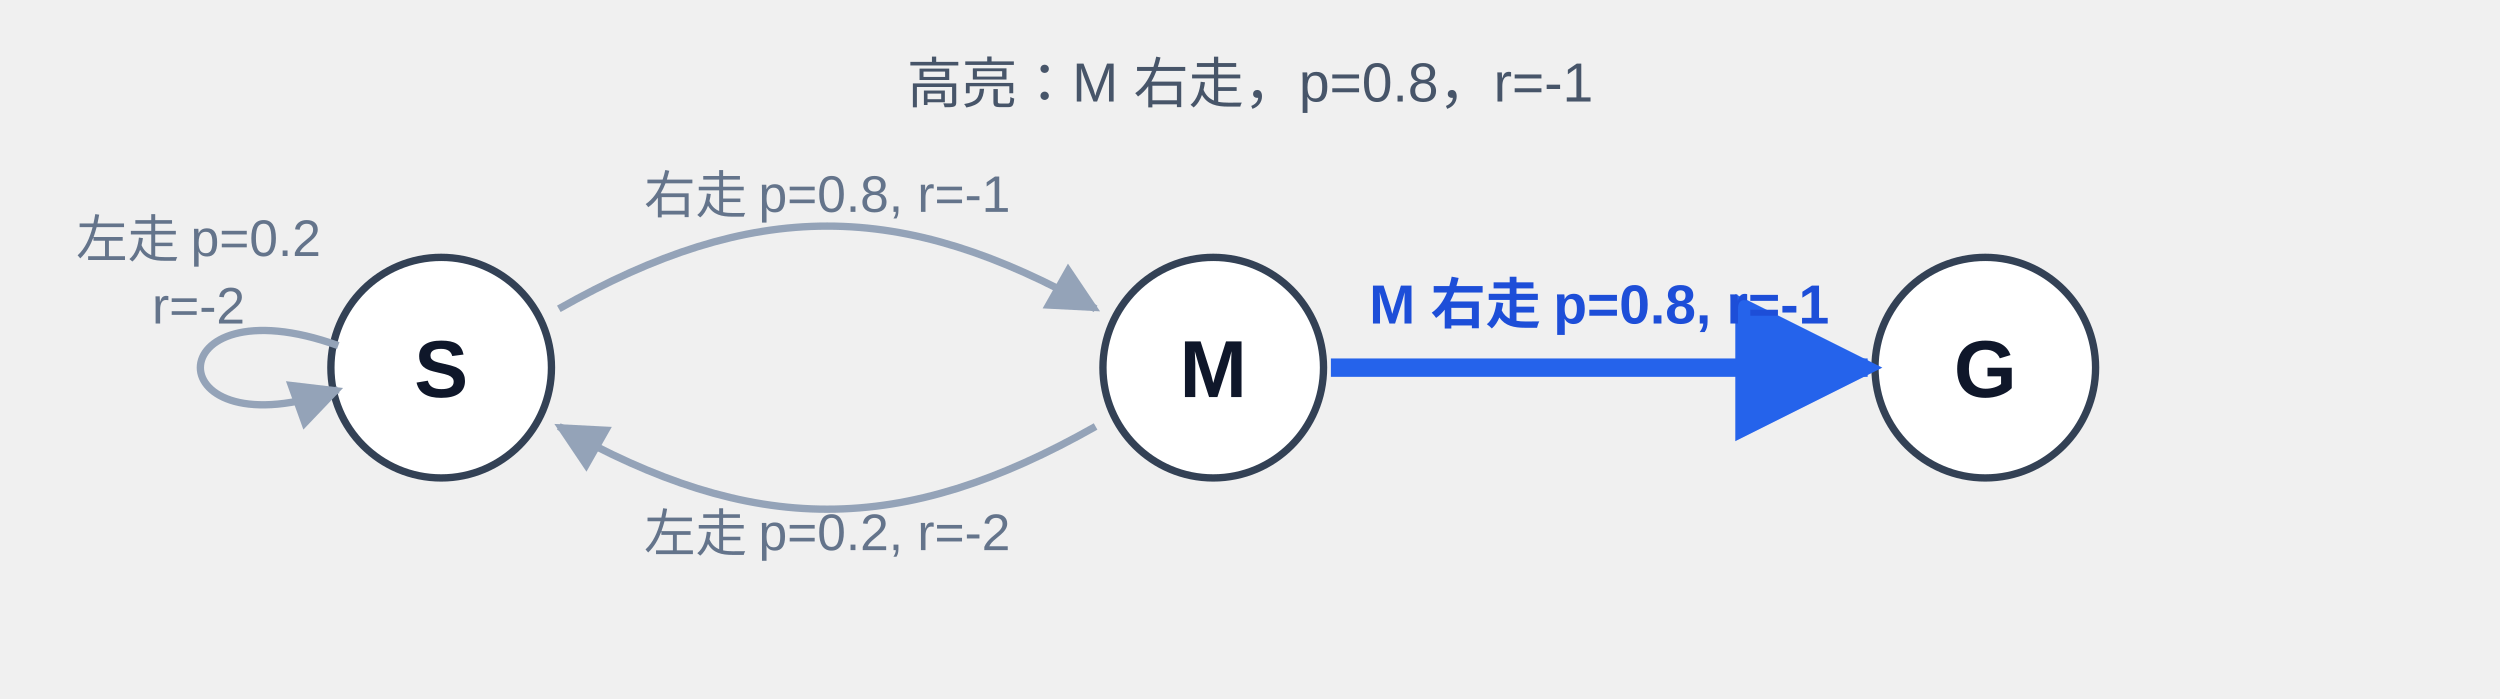
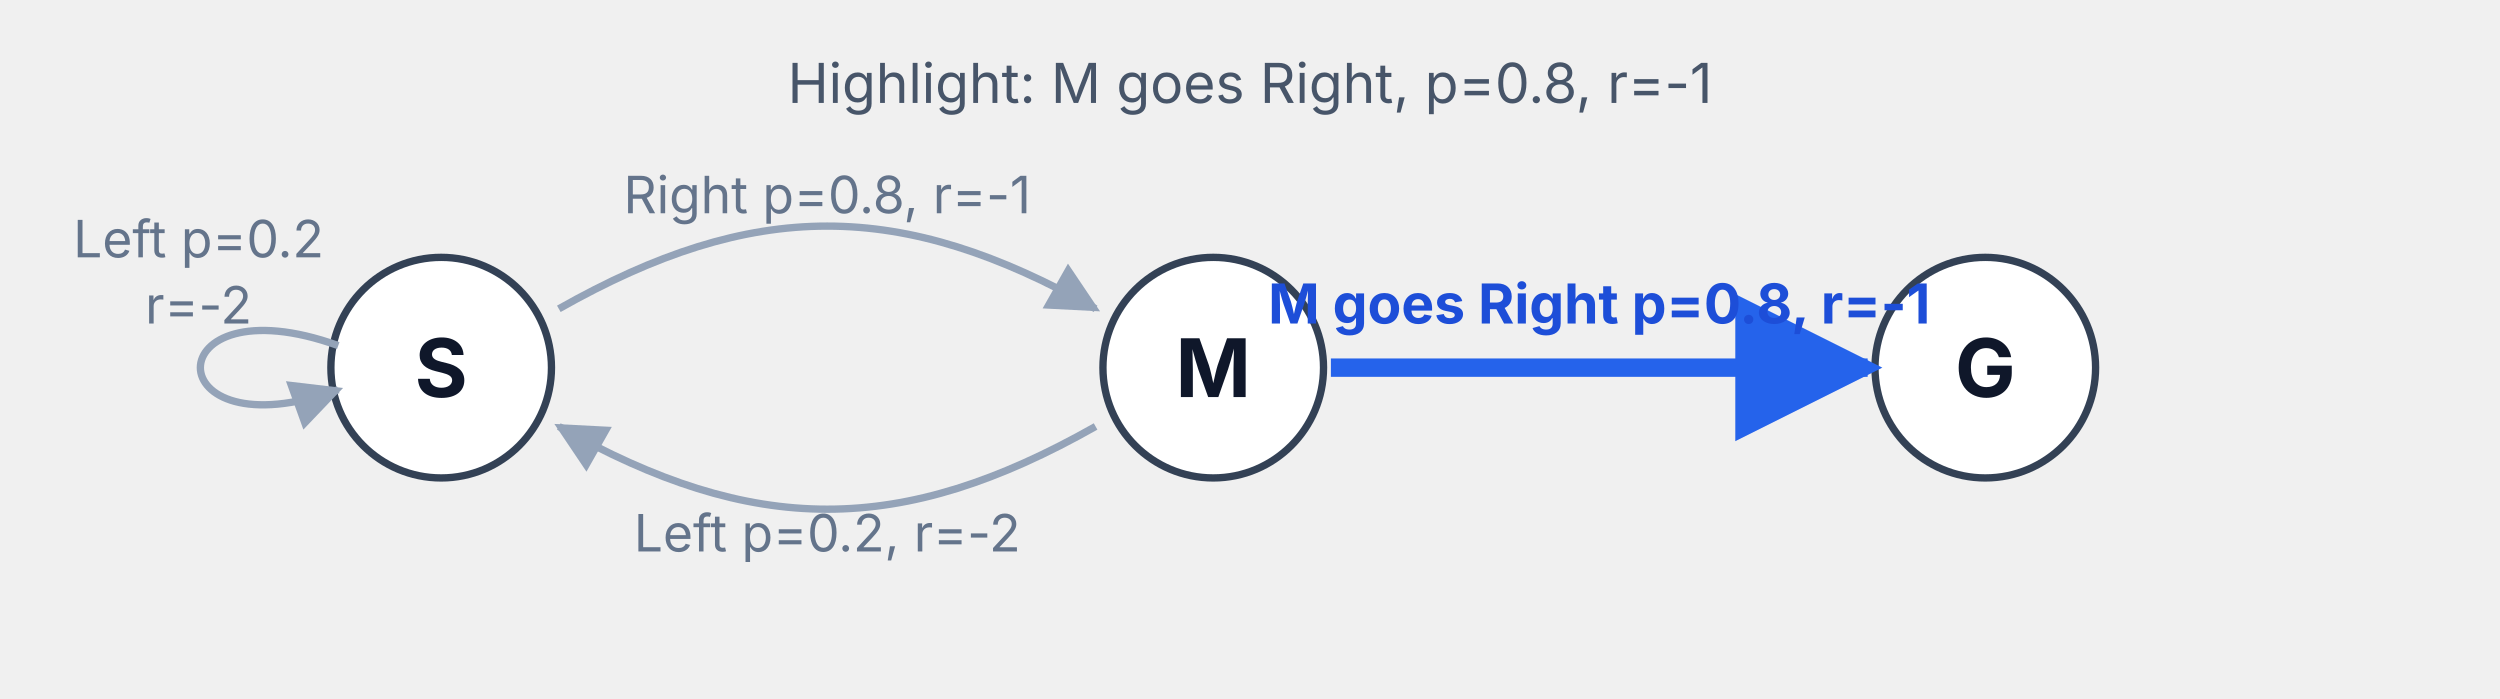
<svg xmlns="http://www.w3.org/2000/svg" width="680" height="190" viewBox="0 0 680 190" role="img" aria-labelledby="title desc">
  <defs>
    <marker id="arrow-gray" viewBox="0 0 10 10" refX="9" refY="5" markerWidth="7" markerHeight="7" orient="auto-start-reverse">
      <path d="M 0 0 L 10 5 L 0 10 z" fill="#94a3b8" />
    </marker>
    <marker id="arrow-blue" viewBox="0 0 10 10" refX="9" refY="5" markerWidth="8" markerHeight="8" orient="auto-start-reverse">
      <path d="M 0 0 L 10 5 L 0 10 z" fill="#2563eb" />
    </marker>
  </defs>
-   <g font-family="Arial, 'Noto Sans SC', sans-serif">
-     <text x="340" y="28" text-anchor="middle" font-size="15" fill="#475569">高亮：M 右走，p=0.8，r=-1</text>
+   <g font-family="Inter, Helvetica, Arial, sans-serif">
+     <text x="340" y="28" text-anchor="middle" font-size="15" fill="#475569">Highlight: M goes Right, p=0.8, r=-1</text>
    <circle cx="120" cy="100" r="30" fill="#ffffff" stroke="#334155" stroke-width="2" />
    <text x="120" y="108" text-anchor="middle" font-size="22" font-weight="700" fill="#0f172a">S</text>
    <circle cx="330" cy="100" r="30" fill="#ffffff" stroke="#334155" stroke-width="2" />
    <text x="330" y="108" text-anchor="middle" font-size="22" font-weight="700" fill="#0f172a">M</text>
    <circle cx="540" cy="100" r="30" fill="#ffffff" stroke="#334155" stroke-width="2" />
    <text x="540" y="108" text-anchor="middle" font-size="22" font-weight="700" fill="#0f172a">G</text>
    <path d="M 152 84 C 205 54 245 54 298 84" fill="none" stroke="#94a3b8" stroke-width="2" marker-end="url(#arrow-gray)" />
-     <text x="225" y="58" text-anchor="middle" font-size="14" fill="#64748b">右走 p=0.8, r=-1</text>
+     <text x="225" y="58" text-anchor="middle" font-size="14" fill="#64748b">Right p=0.8, r=-1</text>
    <path d="M 298 116 C 245 146 205 146 152 116" fill="none" stroke="#94a3b8" stroke-width="2" marker-end="url(#arrow-gray)" />
-     <text x="225" y="150" text-anchor="middle" font-size="14" fill="#64748b">左走 p=0.2, r=-2</text>
+     <text x="225" y="150" text-anchor="middle" font-size="14" fill="#64748b">Left p=0.2, r=-2</text>
    <path d="M 92 94 C 42 76 42 124 92 106" fill="none" stroke="#94a3b8" stroke-width="2" marker-end="url(#arrow-gray)" />
-     <text x="54" y="70" text-anchor="middle" font-size="14" fill="#64748b">左走 p=0.2</text>
+     <text x="54" y="70" text-anchor="middle" font-size="14" fill="#64748b">Left p=0.2</text>
    <text x="54" y="88" text-anchor="middle" font-size="14" fill="#64748b">r=-2</text>
    <path d="M 362 100 L 508 100" fill="none" stroke="#2563eb" stroke-width="5" marker-end="url(#arrow-blue)" />
-     <text x="435" y="88" text-anchor="middle" font-size="15" font-weight="700" fill="#1d4ed8">M 右走 p=0.8, r=-1</text>
+     <text x="435" y="88" text-anchor="middle" font-size="15" font-weight="700" fill="#1d4ed8">M goes Right p=0.8, r=-1</text>
  </g>
</svg>
